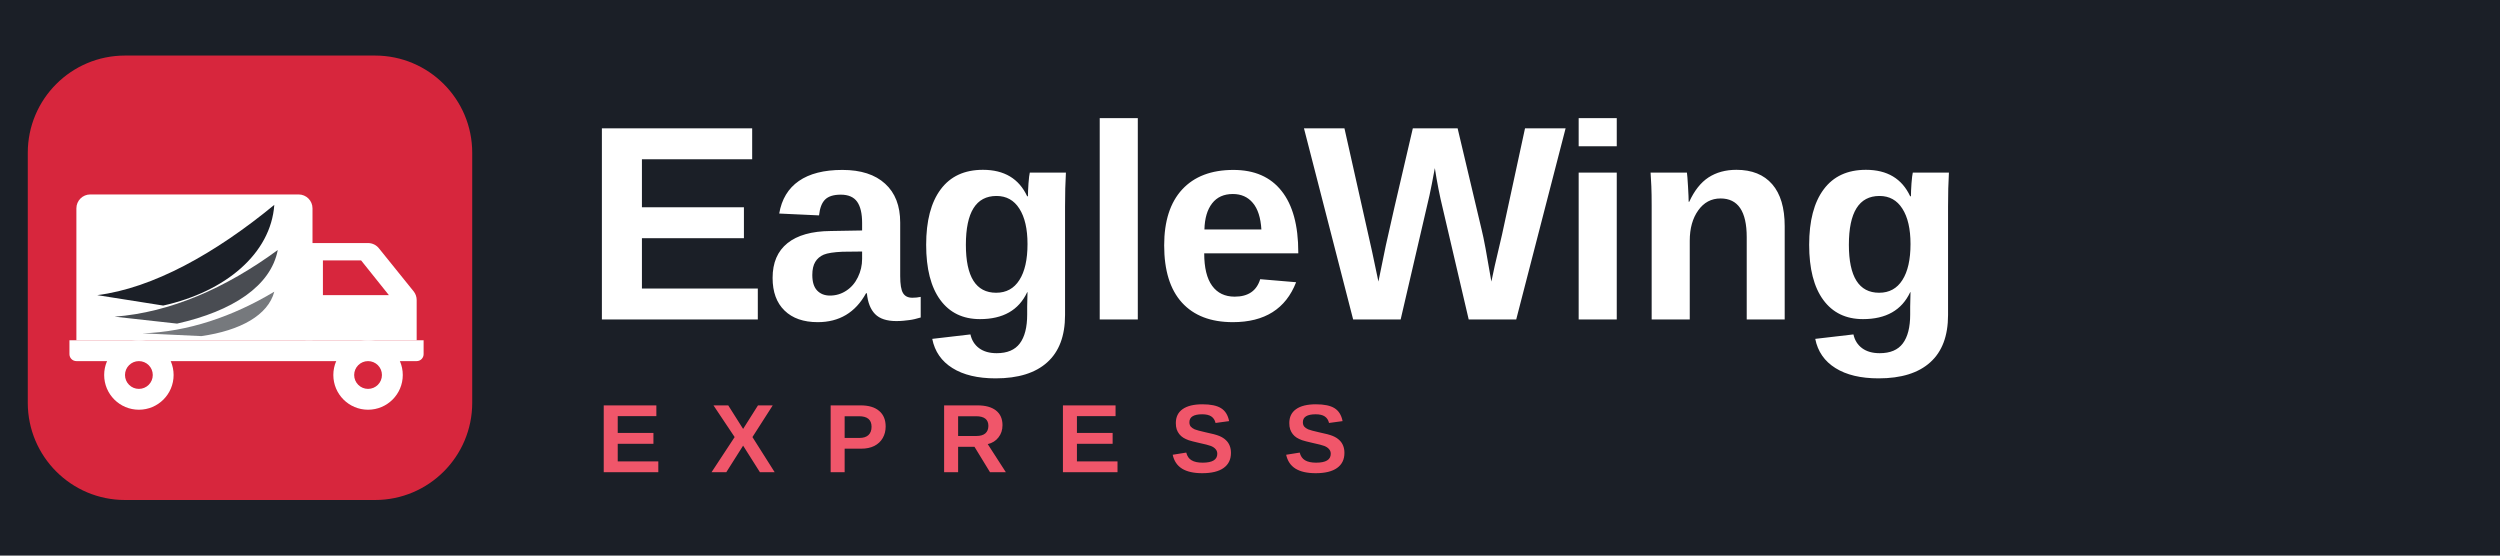
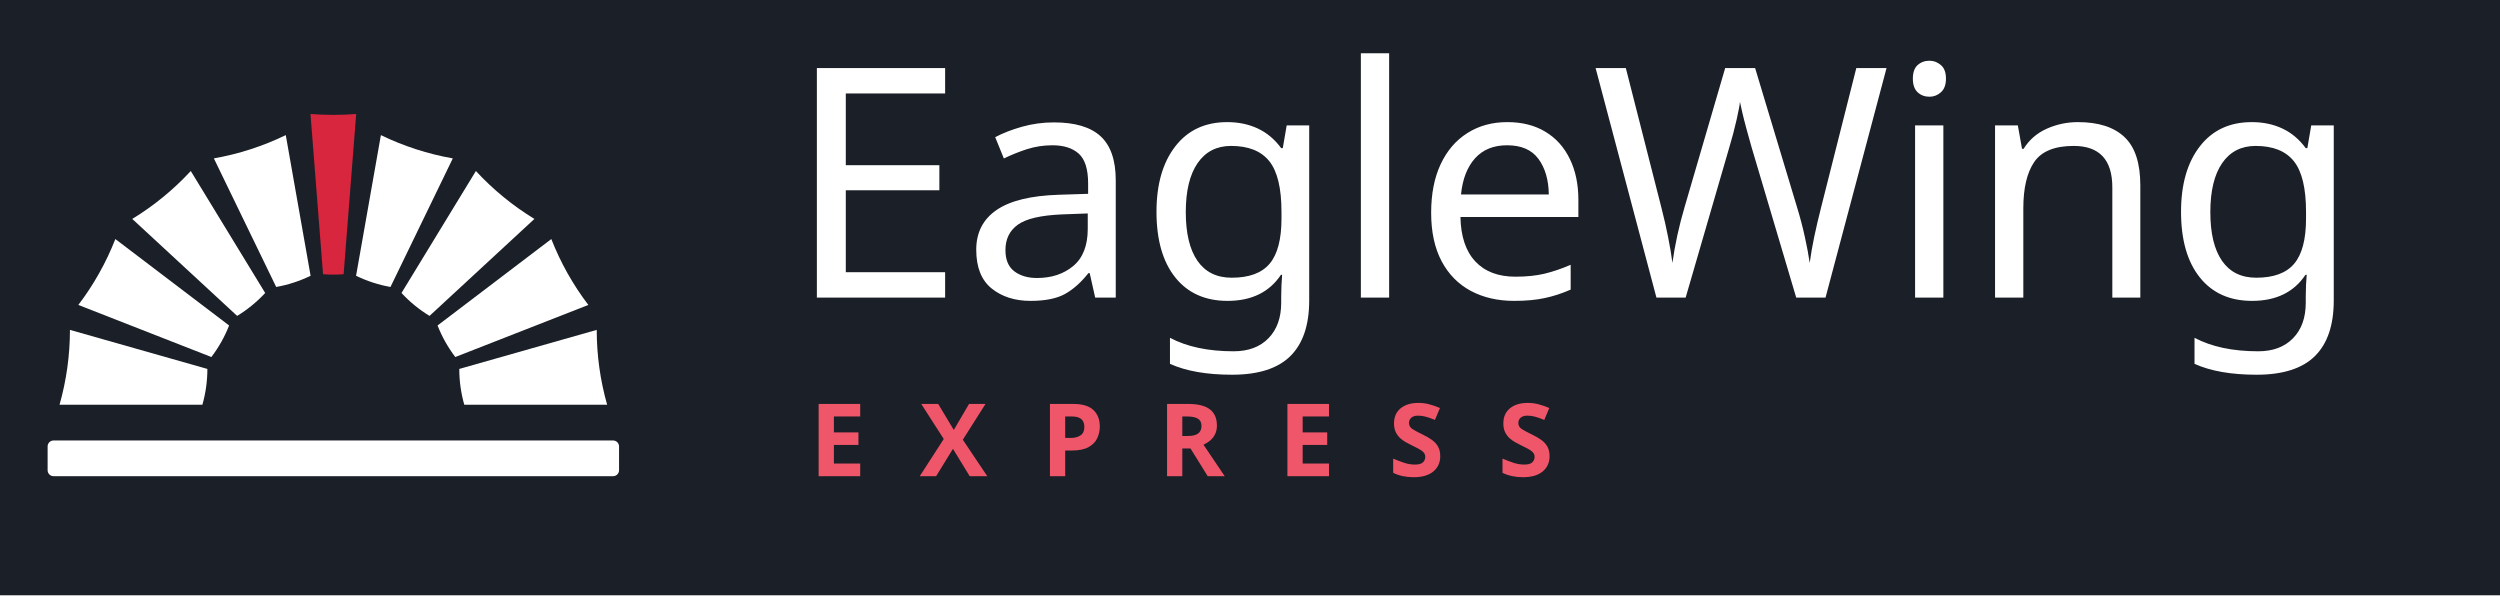
- <svg xmlns="http://www.w3.org/2000/svg" viewBox="0 0 360 80" width="1080" height="240">
-   <rect width="360" height="80" fill="#1b1f27" />
-   <g transform="translate(4 8)">
-     <rect width="64" height="64" rx="14" fill="#d7263d" />
-     <g fill="#ffffff">
-       <path d="M9 20 h30 a2 2 0 0 1 2 2 v19 H7 V22 a2 2 0 0 1 2 -2 z" />
-       <path d="M40 27 h9 a2 2 0 0 1 1.6 .8 l5 6.2 a2 2 0 0 1 .4 1.2 v5.8 h-16 z" />
-       <path d="M6 41 h51 v2 a1 1 0 0 1 -1 1 H7 a1 1 0 0 1 -1 -1 z" />
-       <circle cx="16" cy="46" r="5" />
-       <circle cx="49" cy="46" r="5" />
-     </g>
-     <path d="M42.5 29.5 h5.5 l4 5 h-9.5 z" fill="#d7263d" />
-     <circle cx="16" cy="46" r="2" fill="#d7263d" />
-     <circle cx="49" cy="46" r="2" fill="#d7263d" />
-     <g fill="#1b1f27">
-       <path d="M10 34.5 C18 33.5 27 28.5 35.5 21.5 C35 28.5 28.5 34 19.5 36 Z" opacity="1" />
-       <path d="M12.5 37.6 C20.5 37 28.5 33.5 36 28 C35 33.2 29.5 36.8 21.5 38.6 Z" opacity="0.8" />
-       <path d="M16.5 40 C23 39.8 29.5 37.6 35.5 34 C34.6 37.4 30.6 39.6 25 40.4 Z" opacity="0.6" />
-     </g>
+ <svg xmlns="http://www.w3.org/2000/svg" viewBox="0 0 420 100" width="1260" height="300">
+   <rect width="420" height="100" fill="#1b1f27" />
+   <g transform="translate(6 18)">
+     <path d="M4.00 50.00 A46 46 0 0 0 5.75 37.42 L28.84 43.98 A22 22 0 0 1 28.00 50.00 Z" fill="#ffffff" />
+     <path d="M7.16 33.23 A46 46 0 0 0 13.38 22.16 L32.49 36.68 A22 22 0 0 1 29.51 41.98 Z" fill="#ffffff" />
+     <path d="M16.22 18.78 A46 46 0 0 0 26.05 10.73 L38.55 31.22 A22 22 0 0 1 33.84 35.07 Z" fill="#ffffff" />
+     <path d="M29.93 8.61 A46 46 0 0 0 42.01 4.70 L46.18 28.33 A22 22 0 0 1 40.40 30.21 Z" fill="#ffffff" />
+     <path d="M46.16 1.15 A49 49 0 0 0 53.84 1.15 L51.73 28.07 A22 22 0 0 1 48.27 28.07 Z" fill="#d7263d" />
+     <path d="M57.99 4.70 A46 46 0 0 0 70.07 8.61 L59.60 30.21 A22 22 0 0 1 53.82 28.33 Z" fill="#ffffff" />
+     <path d="M73.95 10.73 A46 46 0 0 0 83.78 18.78 L66.16 35.07 A22 22 0 0 1 61.45 31.22 Z" fill="#ffffff" />
+     <path d="M86.62 22.16 A46 46 0 0 0 92.84 33.23 L70.49 41.98 A22 22 0 0 1 67.51 36.68 Z" fill="#ffffff" />
+     <path d="M94.25 37.42 A46 46 0 0 0 96.00 50.00 L72.00 50.00 A22 22 0 0 1 71.16 43.98 Z" fill="#ffffff" />
+     <rect x="2" y="56" width="96" height="6" rx="1" fill="#ffffff" />
  </g>
-   <text x="84" y="46" font-family="Archivo, 'Arial Black', Arial, sans-serif" font-weight="800" font-size="40" letter-spacing="-0.6" fill="#ffffff">EagleWing</text>
-   <text x="86" y="68" font-family="Archivo, Arial, sans-serif" font-weight="700" font-size="14" letter-spacing="7" fill="#f0566a">EXPRESS</text>
+   <text x="132" y="50" font-family="Quicksand, 'Century Gothic', 'Trebuchet MS', sans-serif" font-weight="500" font-size="54" letter-spacing="-0.5" fill="#ffffff">EagleWing</text>
+   <text x="136" y="80" font-family="Quicksand, 'Century Gothic', 'Trebuchet MS', sans-serif" font-weight="600" font-size="17" letter-spacing="9" fill="#f0566a">EXPRESS</text>
</svg>
